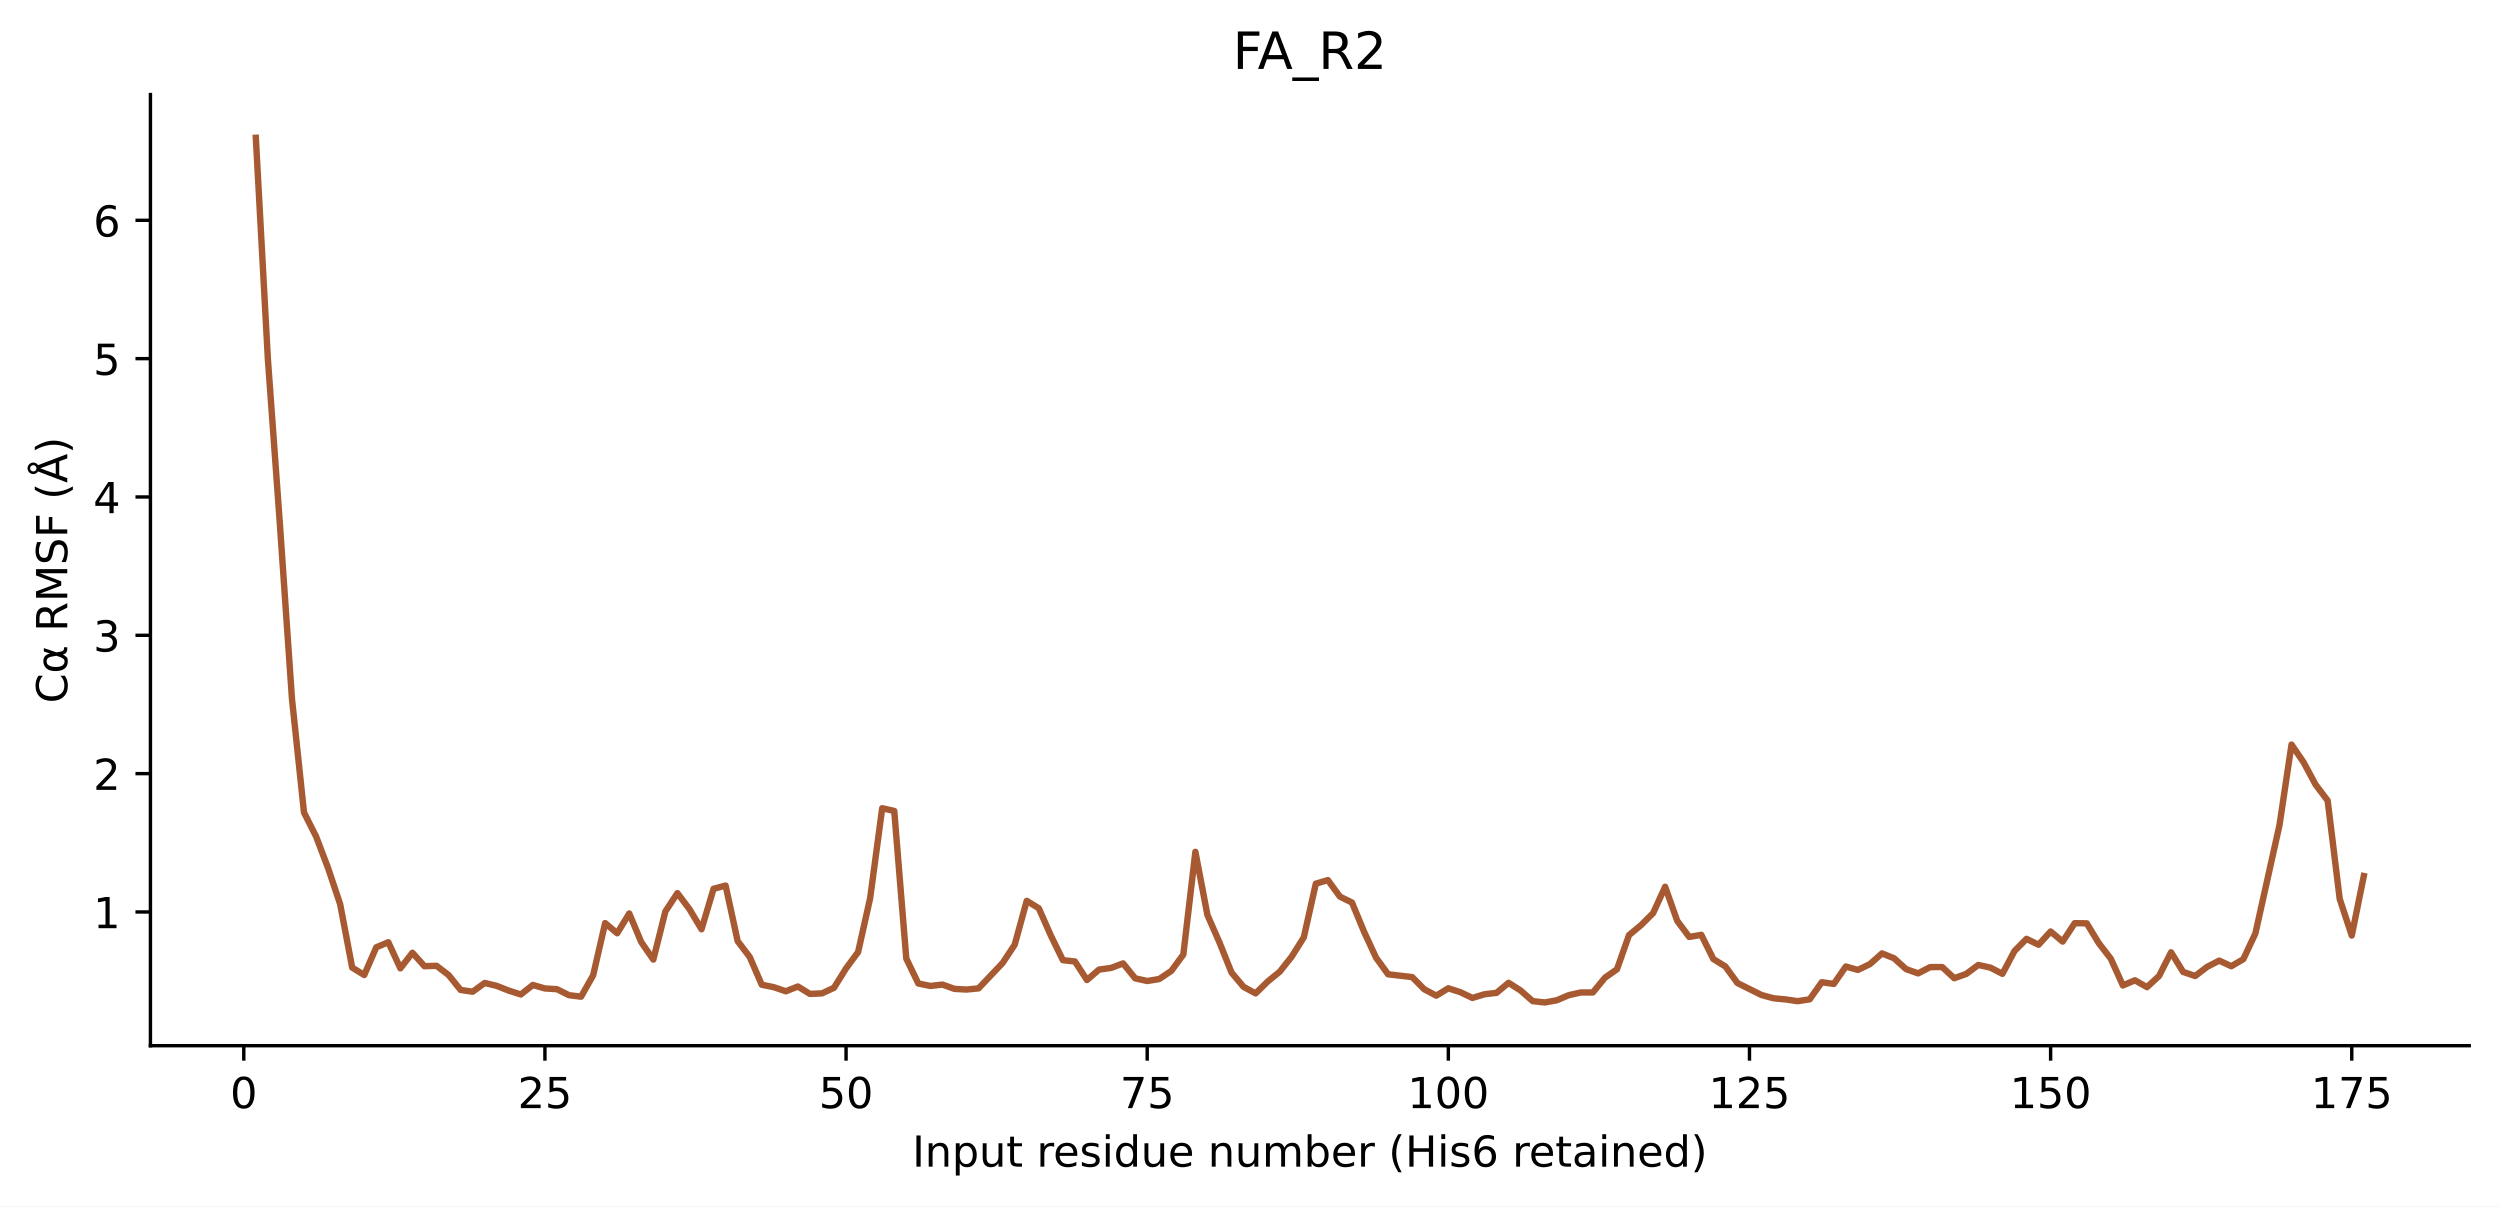
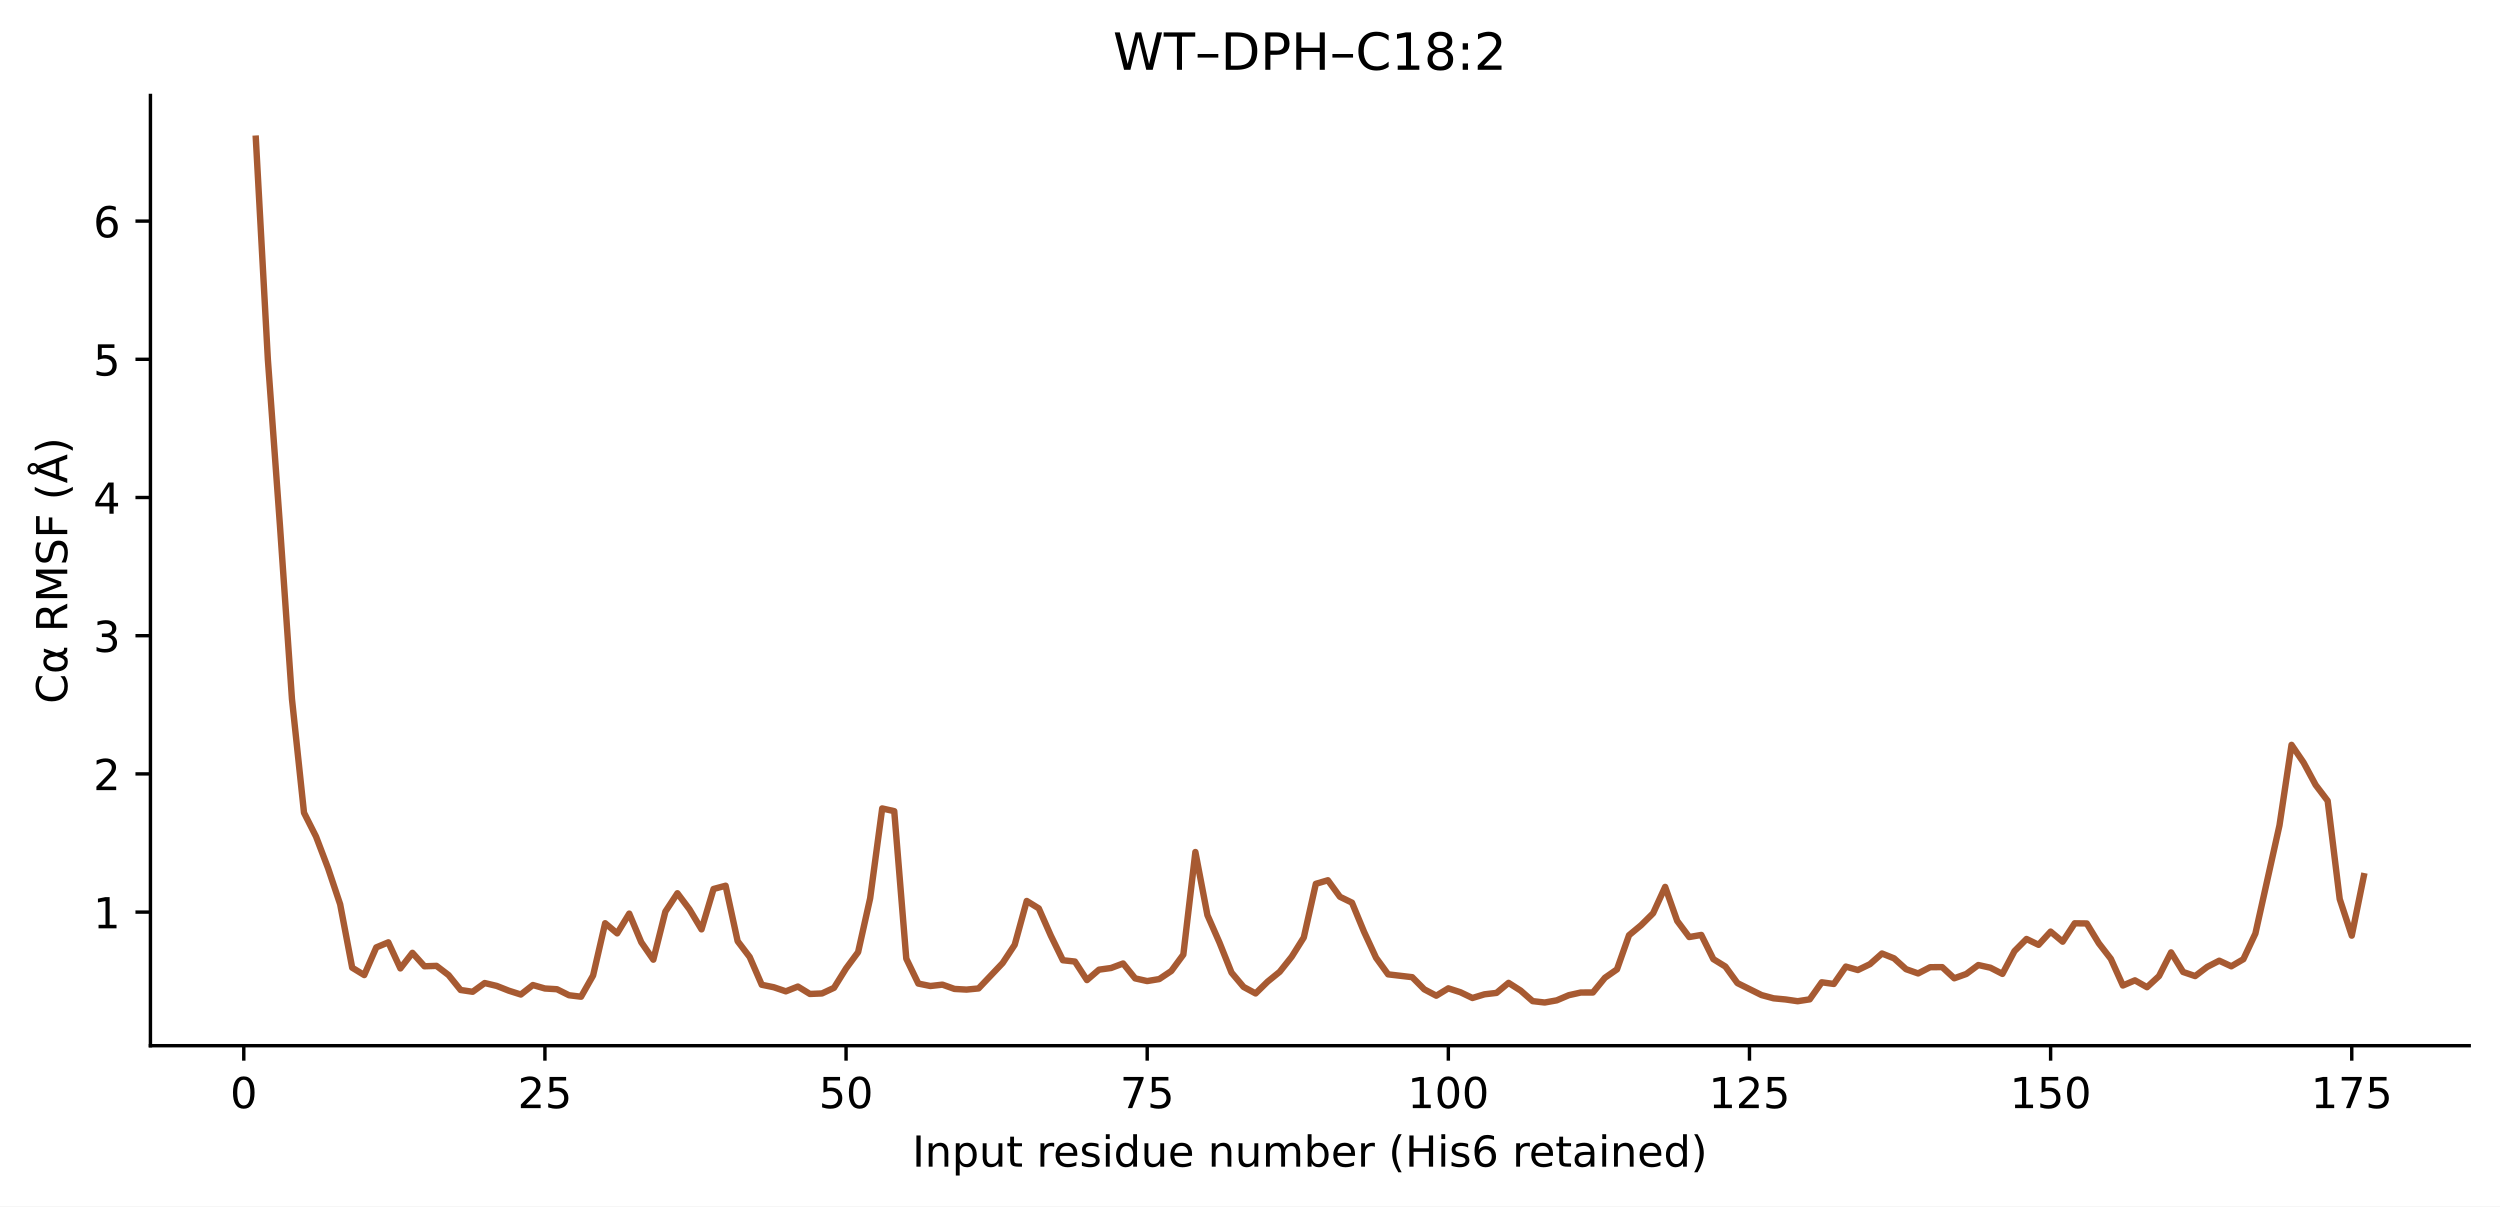
<svg xmlns="http://www.w3.org/2000/svg" xmlns:xlink="http://www.w3.org/1999/xlink" width="584.4pt" height="282pt" viewBox="0 0 584.4 282" version="1.1">
  <defs>
    <style type="text/css">*{stroke-linejoin: round; stroke-linecap: butt}</style>
  </defs>
  <g id="figure_1">
    <g id="patch_1">
      <path d="M 0 282  L 584.4 282  L 584.4 0  L 0 0  z " style="fill: #ffffff" />
    </g>
    <g id="axes_1">
      <g id="patch_2">
-         <path d="M 35.164 244.443  L 577.2 244.443  L 577.2 22.106  L 35.164 22.106  z " style="fill: #ffffff" />
+         <path d="M 35.164 244.443  L 577.2 244.443  L 577.2 22.318  L 35.164 22.318  z " style="fill: #ffffff" />
      </g>
      <g id="matplotlib.axis_1">
        <g id="xtick_1">
          <g id="line2d_1">
            <defs>
-               <path id="m08d77e20a7" d="M 0 0  L 0 3.5  " style="stroke: #000000; stroke-width: 0.8" />
+               <path id="mf2a3bee51b" d="M 0 0  L 0 3.5  " style="stroke: #000000; stroke-width: 0.8" />
            </defs>
            <g>
-               <use xlink:href="#m08d77e20a7" x="56.986" y="244.443" style="stroke: #000000; stroke-width: 0.8" />
+               <use xlink:href="#mf2a3bee51b" x="56.986" y="244.443" style="stroke: #000000; stroke-width: 0.8" />
            </g>
          </g>
          <g id="text_1">
            <text style="font-size: 10px; font-family: 'DejaVu Sans'; text-anchor: middle" x="56.986" y="259.042" transform="rotate(-0 56.98627 259.0417)">0</text>
          </g>
        </g>
        <g id="xtick_2">
          <g id="line2d_2">
            <g>
-               <use xlink:href="#m08d77e20a7" x="127.38" y="244.443" style="stroke: #000000; stroke-width: 0.8" />
+               <use xlink:href="#mf2a3bee51b" x="127.38" y="244.443" style="stroke: #000000; stroke-width: 0.8" />
            </g>
          </g>
          <g id="text_2">
            <text style="font-size: 10px; font-family: 'DejaVu Sans'; text-anchor: middle" x="127.38" y="259.042" transform="rotate(-0 127.3805 259.0417)">25</text>
          </g>
        </g>
        <g id="xtick_3">
          <g id="line2d_3">
            <g>
-               <use xlink:href="#m08d77e20a7" x="197.775" y="244.443" style="stroke: #000000; stroke-width: 0.8" />
+               <use xlink:href="#mf2a3bee51b" x="197.775" y="244.443" style="stroke: #000000; stroke-width: 0.8" />
            </g>
          </g>
          <g id="text_3">
            <text style="font-size: 10px; font-family: 'DejaVu Sans'; text-anchor: middle" x="197.775" y="259.042" transform="rotate(-0 197.7747 259.0417)">50</text>
          </g>
        </g>
        <g id="xtick_4">
          <g id="line2d_4">
            <g>
-               <use xlink:href="#m08d77e20a7" x="268.169" y="244.443" style="stroke: #000000; stroke-width: 0.8" />
+               <use xlink:href="#mf2a3bee51b" x="268.169" y="244.443" style="stroke: #000000; stroke-width: 0.8" />
            </g>
          </g>
          <g id="text_4">
            <text style="font-size: 10px; font-family: 'DejaVu Sans'; text-anchor: middle" x="268.169" y="259.042" transform="rotate(-0 268.1689 259.0417)">75</text>
          </g>
        </g>
        <g id="xtick_5">
          <g id="line2d_5">
            <g>
-               <use xlink:href="#m08d77e20a7" x="338.563" y="244.443" style="stroke: #000000; stroke-width: 0.8" />
+               <use xlink:href="#mf2a3bee51b" x="338.563" y="244.443" style="stroke: #000000; stroke-width: 0.8" />
            </g>
          </g>
          <g id="text_5">
            <text style="font-size: 10px; font-family: 'DejaVu Sans'; text-anchor: middle" x="338.563" y="259.042" transform="rotate(-0 338.5631 259.0417)">100</text>
          </g>
        </g>
        <g id="xtick_6">
          <g id="line2d_6">
            <g>
-               <use xlink:href="#m08d77e20a7" x="408.957" y="244.443" style="stroke: #000000; stroke-width: 0.8" />
+               <use xlink:href="#mf2a3bee51b" x="408.957" y="244.443" style="stroke: #000000; stroke-width: 0.8" />
            </g>
          </g>
          <g id="text_6">
            <text style="font-size: 10px; font-family: 'DejaVu Sans'; text-anchor: middle" x="408.957" y="259.042" transform="rotate(-0 408.9573 259.0417)">125</text>
          </g>
        </g>
        <g id="xtick_7">
          <g id="line2d_7">
            <g>
-               <use xlink:href="#m08d77e20a7" x="479.352" y="244.443" style="stroke: #000000; stroke-width: 0.8" />
+               <use xlink:href="#mf2a3bee51b" x="479.352" y="244.443" style="stroke: #000000; stroke-width: 0.8" />
            </g>
          </g>
          <g id="text_7">
            <text style="font-size: 10px; font-family: 'DejaVu Sans'; text-anchor: middle" x="479.352" y="259.042" transform="rotate(-0 479.3516 259.0417)">150</text>
          </g>
        </g>
        <g id="xtick_8">
          <g id="line2d_8">
            <g>
-               <use xlink:href="#m08d77e20a7" x="549.746" y="244.443" style="stroke: #000000; stroke-width: 0.8" />
+               <use xlink:href="#mf2a3bee51b" x="549.746" y="244.443" style="stroke: #000000; stroke-width: 0.8" />
            </g>
          </g>
          <g id="text_8">
            <text style="font-size: 10px; font-family: 'DejaVu Sans'; text-anchor: middle" x="549.746" y="259.042" transform="rotate(-0 549.7458 259.0417)">175</text>
          </g>
        </g>
        <g id="text_9">
          <text style="font-size: 10px; font-family: 'DejaVu Sans'; text-anchor: middle" x="306.182" y="272.72" transform="rotate(-0 306.1818 272.7198)">Input residue number (His6 retained)</text>
        </g>
      </g>
      <g id="matplotlib.axis_2">
        <g id="ytick_1">
          <g id="line2d_9">
            <defs>
-               <path id="m6cdbfb91d5" d="M 0 0  L -3.5 0  " style="stroke: #000000; stroke-width: 0.8" />
+               <path id="m829bfd1fba" d="M 0 0  L -3.5 0  " style="stroke: #000000; stroke-width: 0.8" />
            </defs>
            <g>
-               <use xlink:href="#m6cdbfb91d5" x="35.164" y="213.177" style="stroke: #000000; stroke-width: 0.8" />
+               <use xlink:href="#m829bfd1fba" x="35.164" y="213.207" style="stroke: #000000; stroke-width: 0.8" />
            </g>
          </g>
          <g id="text_10">
-             <text style="font-size: 10px; font-family: 'DejaVu Sans'; text-anchor: end" x="28.164" y="216.977" transform="rotate(-0 28.16406 216.9765)">1</text>
+             <text style="font-size: 10px; font-family: 'DejaVu Sans'; text-anchor: end" x="28.164" y="217.006" transform="rotate(-0 28.16406 217.0063)">1</text>
          </g>
        </g>
        <g id="ytick_2">
          <g id="line2d_10">
            <g>
-               <use xlink:href="#m6cdbfb91d5" x="35.164" y="180.842" style="stroke: #000000; stroke-width: 0.8" />
+               <use xlink:href="#m829bfd1fba" x="35.164" y="180.903" style="stroke: #000000; stroke-width: 0.8" />
            </g>
          </g>
          <g id="text_11">
-             <text style="font-size: 10px; font-family: 'DejaVu Sans'; text-anchor: end" x="28.164" y="184.641" transform="rotate(-0 28.16406 184.6414)">2</text>
+             <text style="font-size: 10px; font-family: 'DejaVu Sans'; text-anchor: end" x="28.164" y="184.702" transform="rotate(-0 28.16406 184.702)">2</text>
          </g>
        </g>
        <g id="ytick_3">
          <g id="line2d_11">
            <g>
-               <use xlink:href="#m6cdbfb91d5" x="35.164" y="148.507" style="stroke: #000000; stroke-width: 0.8" />
+               <use xlink:href="#m829bfd1fba" x="35.164" y="148.598" style="stroke: #000000; stroke-width: 0.8" />
            </g>
          </g>
          <g id="text_12">
-             <text style="font-size: 10px; font-family: 'DejaVu Sans'; text-anchor: end" x="28.164" y="152.306" transform="rotate(-0 28.16406 152.3062)">3</text>
+             <text style="font-size: 10px; font-family: 'DejaVu Sans'; text-anchor: end" x="28.164" y="152.398" transform="rotate(-0 28.16406 152.3976)">3</text>
          </g>
        </g>
        <g id="ytick_4">
          <g id="line2d_12">
            <g>
-               <use xlink:href="#m6cdbfb91d5" x="35.164" y="116.172" style="stroke: #000000; stroke-width: 0.8" />
+               <use xlink:href="#m829bfd1fba" x="35.164" y="116.294" style="stroke: #000000; stroke-width: 0.8" />
            </g>
          </g>
          <g id="text_13">
-             <text style="font-size: 10px; font-family: 'DejaVu Sans'; text-anchor: end" x="28.164" y="119.971" transform="rotate(-0 28.16406 119.9711)">4</text>
+             <text style="font-size: 10px; font-family: 'DejaVu Sans'; text-anchor: end" x="28.164" y="120.093" transform="rotate(-0 28.16406 120.0933)">4</text>
          </g>
        </g>
        <g id="ytick_5">
          <g id="line2d_13">
            <g>
-               <use xlink:href="#m6cdbfb91d5" x="35.164" y="83.837" style="stroke: #000000; stroke-width: 0.8" />
+               <use xlink:href="#m829bfd1fba" x="35.164" y="83.99" style="stroke: #000000; stroke-width: 0.8" />
            </g>
          </g>
          <g id="text_14">
-             <text style="font-size: 10px; font-family: 'DejaVu Sans'; text-anchor: end" x="28.164" y="87.636" transform="rotate(-0 28.16406 87.6359)">5</text>
+             <text style="font-size: 10px; font-family: 'DejaVu Sans'; text-anchor: end" x="28.164" y="87.789" transform="rotate(-0 28.16406 87.78895)">5</text>
          </g>
        </g>
        <g id="ytick_6">
          <g id="line2d_14">
            <g>
-               <use xlink:href="#m6cdbfb91d5" x="35.164" y="51.502" style="stroke: #000000; stroke-width: 0.8" />
+               <use xlink:href="#m829bfd1fba" x="35.164" y="51.685" style="stroke: #000000; stroke-width: 0.8" />
            </g>
          </g>
          <g id="text_15">
-             <text style="font-size: 10px; font-family: 'DejaVu Sans'; text-anchor: end" x="28.164" y="55.301" transform="rotate(-0 28.16406 55.30074)">6</text>
+             <text style="font-size: 10px; font-family: 'DejaVu Sans'; text-anchor: end" x="28.164" y="55.485" transform="rotate(-0 28.16406 55.4846)">6</text>
          </g>
        </g>
        <g id="text_16">
-           <text style="font-size: 10px; font-family: 'DejaVu Sans'; text-anchor: middle" x="15.722" y="133.275" transform="rotate(-90 15.72188 133.2748)">Cα RMSF (Å)</text>
+           <text style="font-size: 10px; font-family: 'DejaVu Sans'; text-anchor: middle" x="15.722" y="133.381" transform="rotate(-90 15.72188 133.3807)">Cα RMSF (Å)</text>
        </g>
      </g>
      <g id="line2d_15">
-         <path d="M 59.802 32.212  L 62.618 83.912  L 65.434 122.646  L 68.249 163.337  L 71.065 189.94  L 73.881 195.527  L 76.697 202.94  L 79.512 211.351  L 82.328 226.191  L 85.144 227.914  L 87.96 221.44  L 90.775 220.258  L 93.591 226.358  L 96.407 222.715  L 99.223 225.859  L 102.039 225.764  L 104.854 227.915  L 107.67 231.406  L 110.486 231.826  L 113.302 229.781  L 116.117 230.456  L 118.933 231.57  L 121.749 232.468  L 124.565 230.248  L 127.38 231.06  L 130.196 231.229  L 133.012 232.637  L 135.828 232.98  L 138.644 228.006  L 141.459 215.787  L 144.275 218.156  L 147.091 213.537  L 149.907 220.245  L 152.722 224.312  L 155.538 213.066  L 158.354 208.774  L 161.17 212.525  L 163.985 217.222  L 166.801 207.769  L 169.617 207.013  L 172.433 219.989  L 175.249 223.691  L 178.064 230.187  L 180.88 230.766  L 183.696 231.723  L 186.512 230.603  L 189.327 232.335  L 192.143 232.217  L 194.959 230.9  L 197.775 226.361  L 200.59 222.554  L 203.406 209.953  L 206.222 188.927  L 209.038 189.567  L 211.854 224.075  L 214.669 229.907  L 217.485 230.477  L 220.301 230.156  L 223.117 231.159  L 225.932 231.315  L 228.748 231.043  L 234.38 225.101  L 237.195 220.835  L 240.011 210.58  L 242.827 212.315  L 245.643 218.694  L 248.459 224.449  L 251.274 224.751  L 254.09 229.087  L 256.906 226.652  L 259.722 226.264  L 262.537 225.206  L 265.353 228.692  L 268.169 229.321  L 270.985 228.854  L 273.8 226.964  L 276.616 223.13  L 279.432 199.128  L 282.248 213.897  L 285.064 220.302  L 287.879 227.341  L 290.695 230.689  L 293.511 232.215  L 296.327 229.446  L 299.142 227.156  L 301.958 223.613  L 304.774 219.124  L 307.59 206.565  L 310.405 205.734  L 313.221 209.599  L 316.037 210.972  L 318.853 217.783  L 321.669 223.872  L 324.484 227.748  L 330.116 228.41  L 332.932 231.253  L 335.747 232.744  L 338.563 231.021  L 341.379 231.932  L 344.195 233.278  L 347.01 232.42  L 349.826 232.088  L 352.642 229.74  L 355.458 231.54  L 358.274 234.017  L 361.089 234.337  L 363.905 233.831  L 366.721 232.627  L 369.537 231.999  L 372.352 231.994  L 375.168 228.549  L 377.984 226.582  L 380.8 218.594  L 383.615 216.254  L 386.431 213.451  L 389.247 207.289  L 392.063 215.25  L 394.879 219.02  L 397.694 218.527  L 400.51 224.186  L 403.326 225.922  L 406.142 229.796  L 411.773 232.595  L 414.589 233.357  L 417.405 233.625  L 420.22 234.035  L 423.036 233.599  L 425.852 229.607  L 428.668 229.997  L 431.483 225.933  L 434.299 226.733  L 437.115 225.37  L 439.931 222.869  L 442.747 223.998  L 445.562 226.54  L 448.378 227.534  L 451.194 226.073  L 454.01 226.06  L 456.825 228.667  L 459.641 227.659  L 462.457 225.567  L 465.273 226.192  L 468.088 227.638  L 470.904 222.316  L 473.72 219.472  L 476.536 220.838  L 479.352 217.747  L 482.167 220.102  L 484.983 215.803  L 487.799 215.841  L 490.615 220.471  L 493.43 224.118  L 496.246 230.358  L 499.062 229.152  L 501.878 230.755  L 504.693 228.153  L 507.509 222.613  L 510.325 227.194  L 513.141 228.15  L 515.957 226.003  L 518.772 224.554  L 521.588 225.862  L 524.404 224.208  L 527.22 218.202  L 532.851 192.893  L 535.667 174.053  L 538.483 178.189  L 541.298 183.425  L 544.114 187.142  L 546.93 210.132  L 549.746 218.689  L 552.562 204.78  L 552.562 204.78  " clip-path="url(#p2bf707dc35)" style="fill: none; stroke: #a75a32; stroke-width: 1.5; stroke-linecap: square" />
+         <path d="M 59.802 32.415  L 62.618 84.065  L 65.434 122.762  L 68.249 163.414  L 71.065 189.992  L 73.881 195.574  L 76.697 202.979  L 79.512 211.382  L 82.328 226.208  L 85.144 227.93  L 87.96 221.462  L 90.775 220.281  L 93.591 226.375  L 96.407 222.736  L 99.223 225.877  L 102.039 225.782  L 104.854 227.931  L 107.67 231.419  L 110.486 231.838  L 113.302 229.795  L 116.117 230.469  L 118.933 231.582  L 121.749 232.48  L 124.565 230.262  L 127.38 231.072  L 130.196 231.242  L 133.012 232.648  L 135.828 232.991  L 138.644 228.022  L 141.459 215.814  L 144.275 218.181  L 147.091 213.567  L 149.907 220.268  L 152.722 224.331  L 155.538 213.095  L 158.354 208.808  L 161.17 212.556  L 163.985 217.248  L 166.801 207.804  L 169.617 207.049  L 172.433 220.012  L 175.249 223.711  L 178.064 230.2  L 180.88 230.779  L 183.696 231.735  L 186.512 230.616  L 189.327 232.347  L 192.143 232.229  L 194.959 230.913  L 197.775 226.379  L 200.59 222.575  L 203.406 209.986  L 206.222 188.98  L 209.038 189.619  L 211.854 224.094  L 214.669 229.921  L 217.485 230.49  L 220.301 230.169  L 223.117 231.172  L 225.932 231.328  L 228.748 231.056  L 234.38 225.119  L 237.195 220.857  L 240.011 210.612  L 242.827 212.346  L 245.643 218.719  L 248.459 224.468  L 251.274 224.769  L 254.09 229.101  L 256.906 226.669  L 259.722 226.281  L 262.537 225.225  L 265.353 228.707  L 268.169 229.336  L 270.985 228.869  L 273.8 226.98  L 276.616 223.15  L 279.432 199.171  L 282.248 213.927  L 285.064 220.325  L 287.879 227.357  L 290.695 230.702  L 293.511 232.227  L 296.327 229.46  L 299.142 227.173  L 301.958 223.633  L 304.774 219.148  L 307.59 206.602  L 310.405 205.77  L 313.221 209.632  L 316.037 211.004  L 318.853 217.809  L 321.669 223.892  L 324.484 227.764  L 330.116 228.425  L 332.932 231.266  L 335.747 232.755  L 338.563 231.034  L 341.379 231.944  L 344.195 233.289  L 347.01 232.432  L 349.826 232.1  L 352.642 229.754  L 355.458 231.552  L 358.274 234.026  L 361.089 234.347  L 363.905 233.841  L 366.721 232.638  L 369.537 232.01  L 372.352 232.006  L 375.168 228.564  L 377.984 226.599  L 380.8 218.619  L 383.615 216.28  L 386.431 213.481  L 389.247 207.325  L 392.063 215.278  L 394.879 219.044  L 397.694 218.552  L 400.51 224.205  L 403.326 225.94  L 406.142 229.81  L 411.773 232.606  L 414.589 233.367  L 417.405 233.635  L 420.22 234.044  L 423.036 233.609  L 425.852 229.621  L 428.668 230.01  L 431.483 225.951  L 434.299 226.75  L 437.115 225.388  L 439.931 222.89  L 442.747 224.018  L 445.562 226.557  L 448.378 227.55  L 451.194 226.091  L 454.01 226.078  L 456.825 228.682  L 459.641 227.675  L 462.457 225.585  L 465.273 226.21  L 468.088 227.654  L 470.904 222.338  L 473.72 219.496  L 476.536 220.861  L 479.352 217.772  L 482.167 220.126  L 484.983 215.831  L 487.799 215.868  L 490.615 220.494  L 493.43 224.137  L 496.246 230.371  L 499.062 229.166  L 501.878 230.768  L 504.693 228.168  L 507.509 222.634  L 510.325 227.211  L 513.141 228.166  L 515.957 226.02  L 518.772 224.573  L 521.588 225.88  L 524.404 224.228  L 527.22 218.227  L 532.851 192.942  L 535.667 174.12  L 538.483 178.252  L 541.298 183.483  L 544.114 187.197  L 546.93 210.164  L 549.746 218.714  L 552.562 204.818  L 552.562 204.818  " clip-path="url(#p8cd6a7a5c0)" style="fill: none; stroke: #a75a32; stroke-width: 1.5; stroke-linecap: square" />
      </g>
      <g id="patch_3">
-         <path d="M 35.164 244.443  L 35.164 22.106  " style="fill: none; stroke: #000000; stroke-width: 0.8; stroke-linejoin: miter; stroke-linecap: square" />
+         <path d="M 35.164 244.443  L 35.164 22.318  " style="fill: none; stroke: #000000; stroke-width: 0.8; stroke-linejoin: miter; stroke-linecap: square" />
      </g>
      <g id="patch_4">
        <path d="M 35.164 244.443  L 577.2 244.443  " style="fill: none; stroke: #000000; stroke-width: 0.8; stroke-linejoin: miter; stroke-linecap: square" />
      </g>
      <g id="text_17">
-         <text style="font-size: 12px; font-family: 'DejaVu Sans'; text-anchor: middle" x="306.182" y="16.106" transform="rotate(-0 306.1818 16.10625)">FA_R2</text>
+         <text style="font-size: 12px; font-family: 'DejaVu Sans'; text-anchor: middle" x="306.182" y="16.318" transform="rotate(-0 306.1818 16.31812)">WT–DPH–C18:2</text>
      </g>
    </g>
  </g>
  <defs>
-     <clipPath id="p2bf707dc35">
-       <rect x="35.164" y="22.106" width="542.035" height="222.337" />
+     <clipPath id="p8cd6a7a5c0">
+       <rect x="35.164" y="22.318" width="542.035" height="222.125" />
    </clipPath>
  </defs>
</svg>
